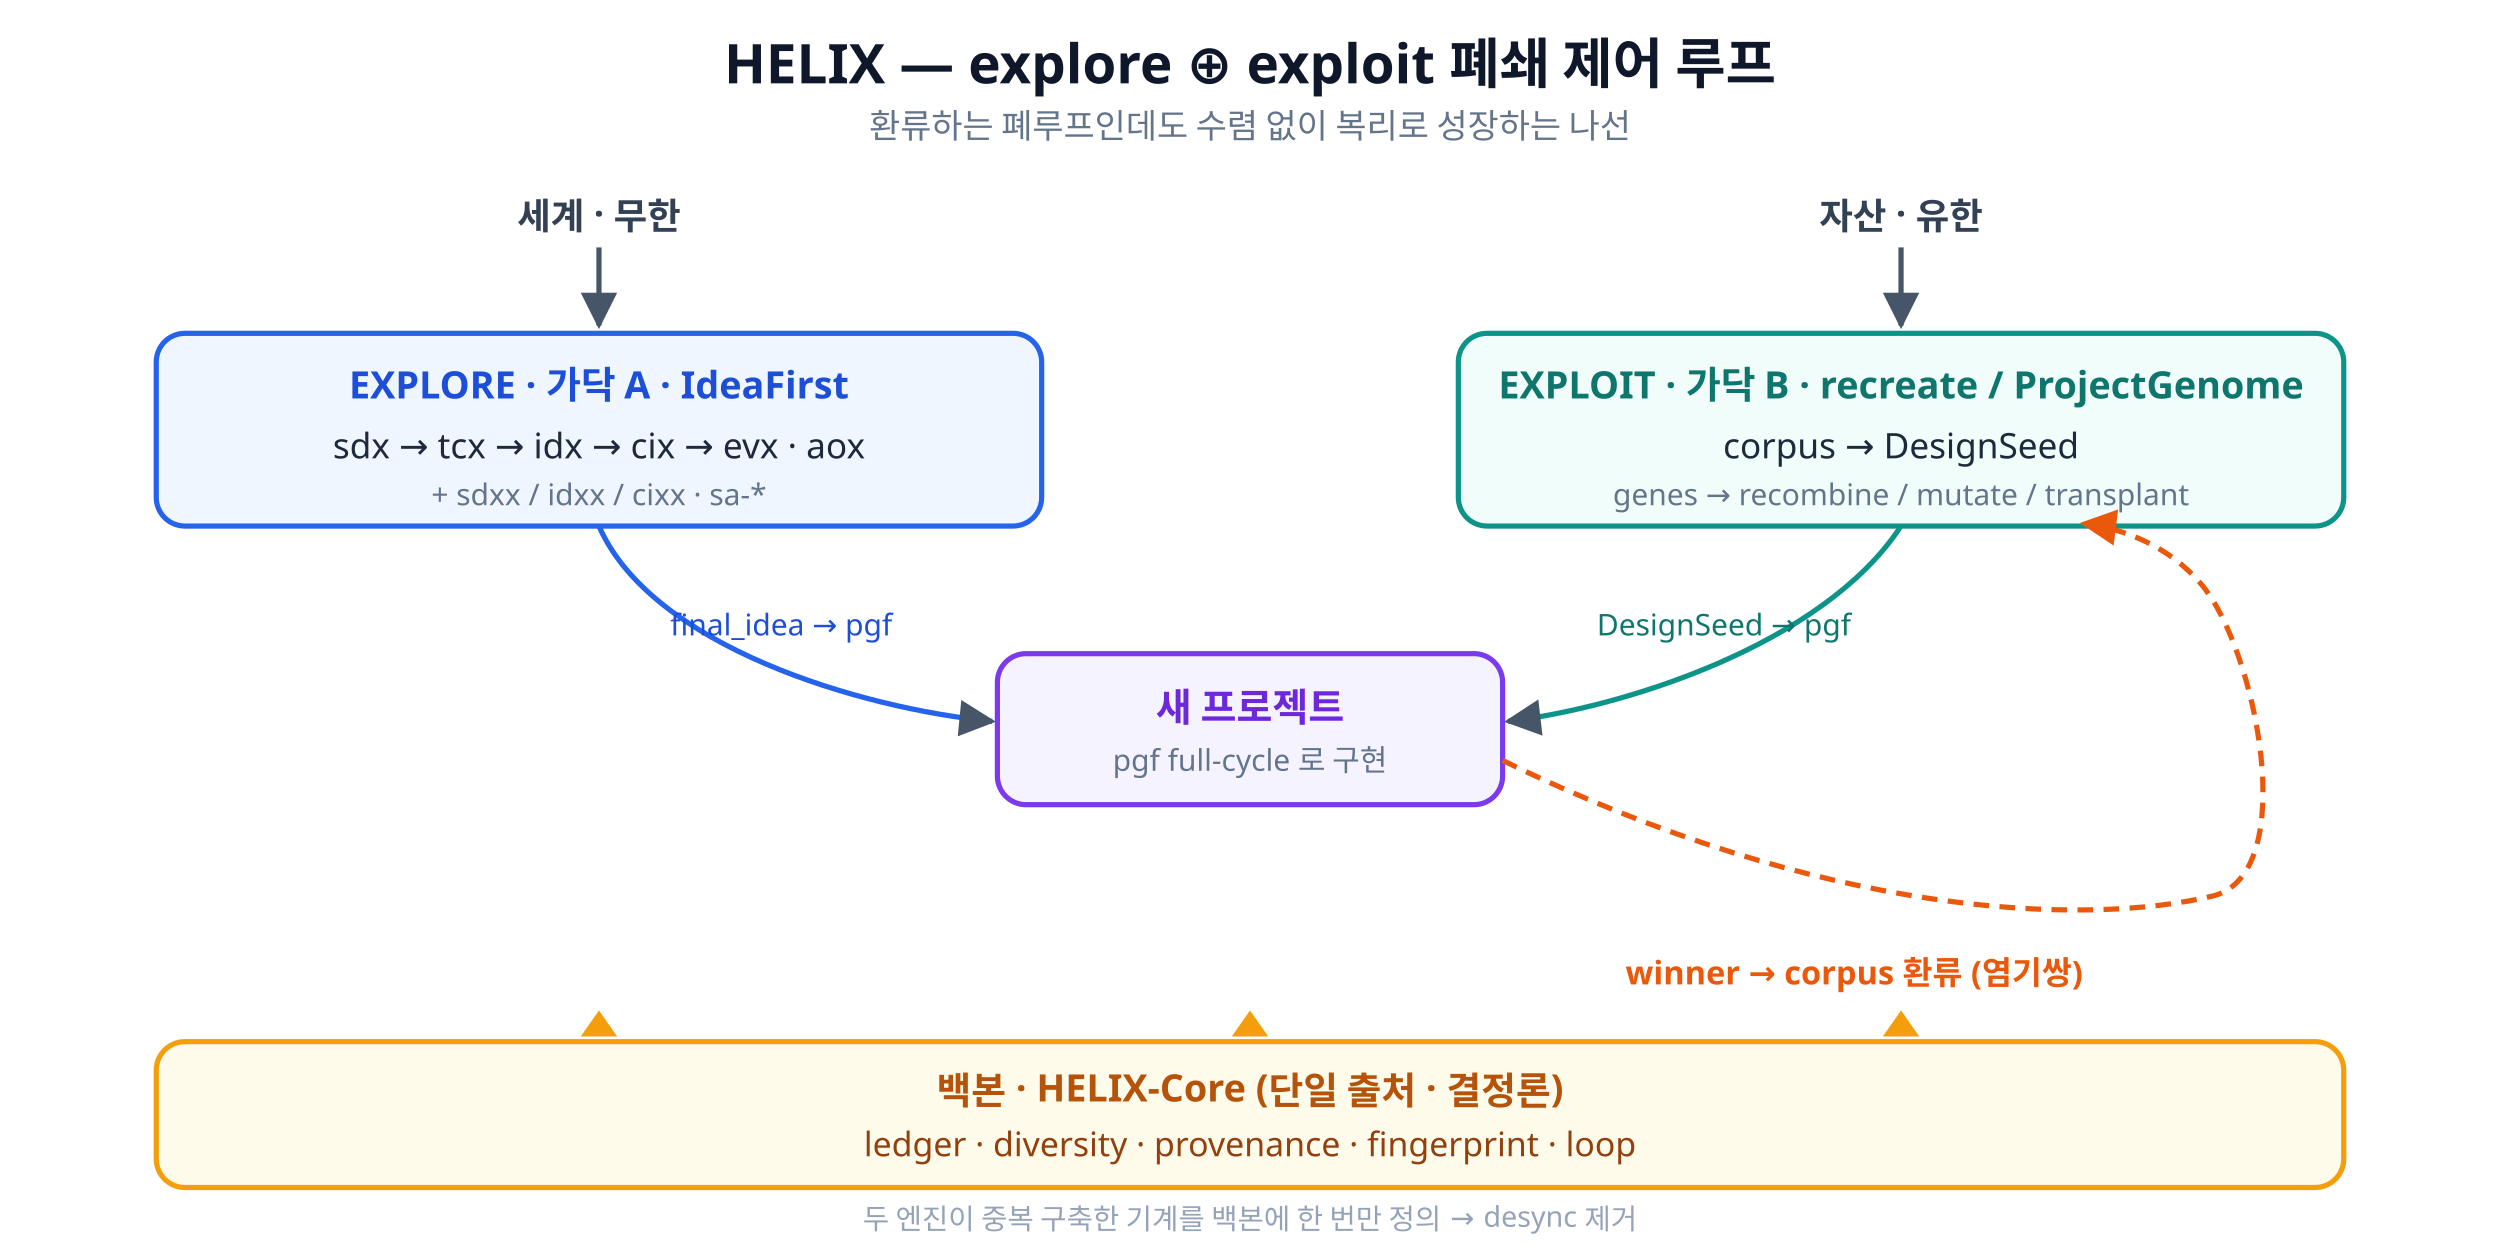
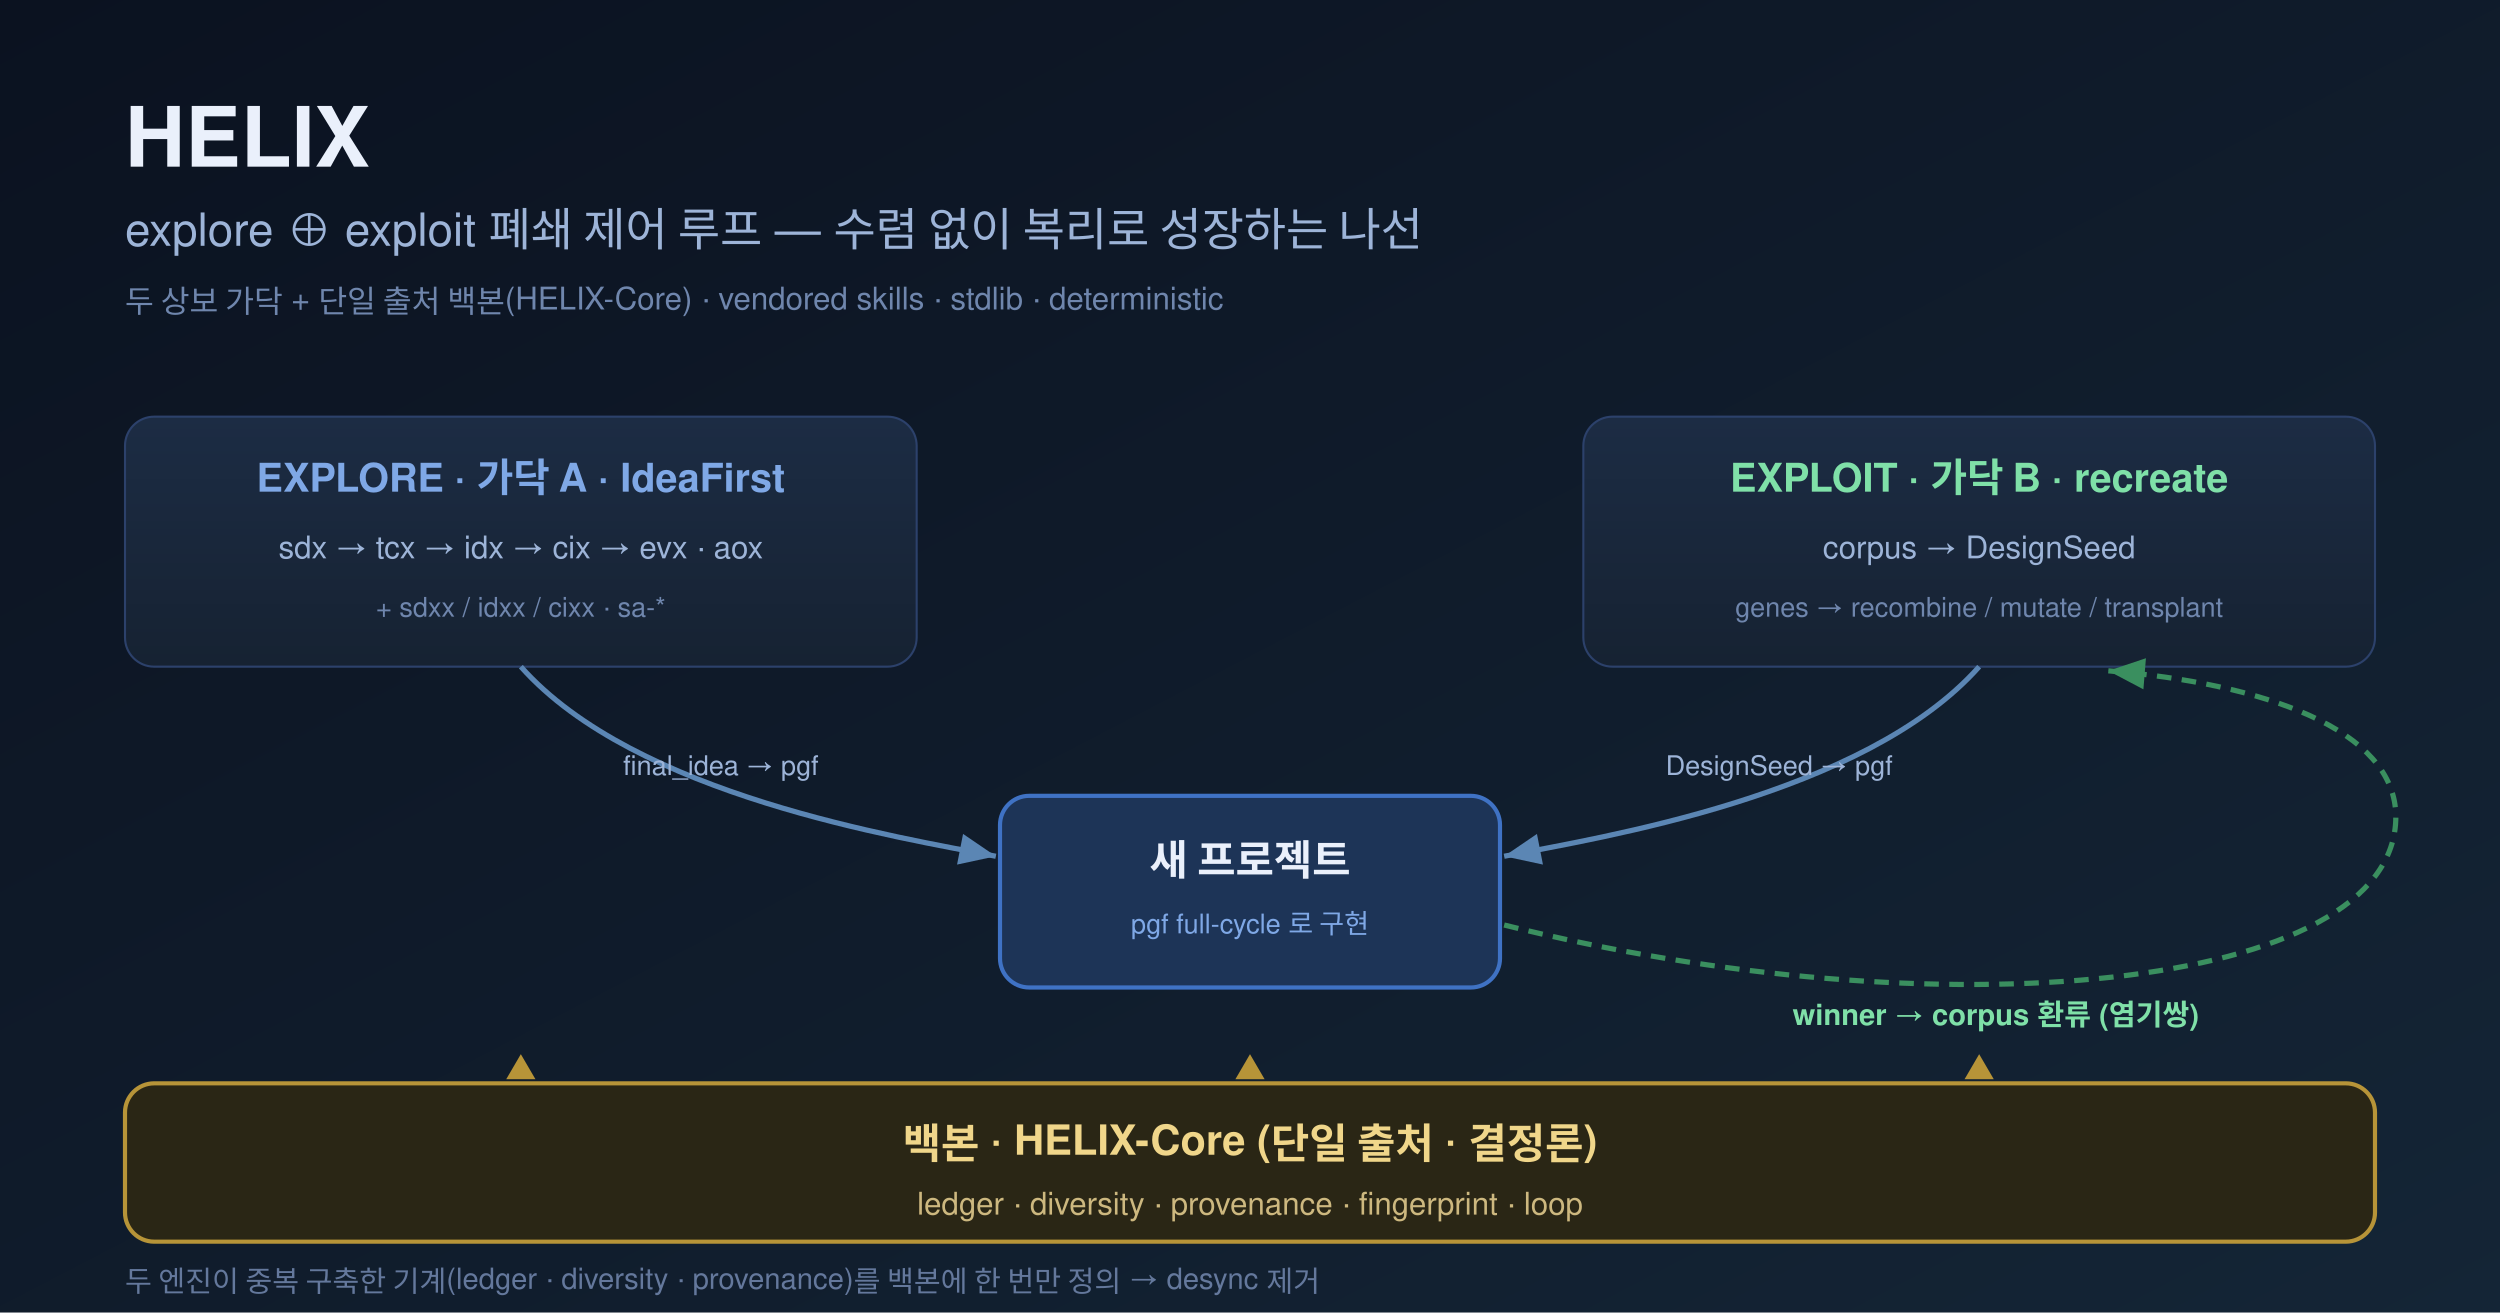
- <svg xmlns="http://www.w3.org/2000/svg" viewBox="0 0 960 480" font-family="'Malgun Gothic','Apple SD Gothic Neo','Noto Sans KR','Segoe UI',sans-serif">
+ <svg xmlns="http://www.w3.org/2000/svg" width="1200" height="630" viewBox="0 0 1200 630" font-family="'Malgun Gothic','Apple SD Gothic Neo','Noto Sans KR','Segoe UI',Helvetica,Arial,sans-serif">
  <defs>
-     <marker id="arrow" viewBox="0 0 10 10" refX="9" refY="5" markerWidth="7" markerHeight="7" orient="auto-start-reverse">
-       <path d="M0,0 L10,5 L0,10 z" fill="#475569" />
+     <linearGradient id="bg" x1="0" y1="0" x2="1" y2="1">
+       <stop offset="0" stop-color="#0b1220" />
+       <stop offset="1" stop-color="#142536" />
+     </linearGradient>
+     <linearGradient id="card" x1="0" y1="0" x2="0" y2="1">
+       <stop offset="0" stop-color="#1c2c44" />
+       <stop offset="1" stop-color="#162232" />
+     </linearGradient>
+     <marker id="arrow" markerWidth="10" markerHeight="10" refX="7" refY="3" orient="auto">
+       <path d="M0,0 L7,3 L0,6 Z" fill="#5b86b4" />
    </marker>
-     <marker id="arrowO" viewBox="0 0 10 10" refX="9" refY="5" markerWidth="7" markerHeight="7" orient="auto-start-reverse">
-       <path d="M0,0 L10,5 L0,10 z" fill="#ea580c" />
+     <marker id="arrowG" markerWidth="10" markerHeight="10" refX="7" refY="3" orient="auto">
+       <path d="M0,0 L7,3 L0,6 Z" fill="#3a8f5f" />
    </marker>
  </defs>
-   <rect x="0" y="0" width="960" height="480" fill="#ffffff" />
-   <text x="480" y="32" text-anchor="middle" font-size="21" font-weight="700" fill="#0f172a">HELIX — explore ⊕ exploit 폐쇄 제어 루프</text>
-   <text x="480" y="53" text-anchor="middle" font-size="13" fill="#64748b">환류하는 폐루프인데도 수렴 없이 복리로 성장하는 나선</text>
-   <text x="230" y="88" text-anchor="middle" font-size="14" font-weight="600" fill="#334155">세계 · 무한</text>
-   <text x="730" y="88" text-anchor="middle" font-size="14" font-weight="600" fill="#334155">자산 · 유한</text>
-   <line x1="230" y1="95" x2="230" y2="125" stroke="#475569" stroke-width="2" marker-end="url(#arrow)" />
-   <line x1="730" y1="95" x2="730" y2="125" stroke="#475569" stroke-width="2" marker-end="url(#arrow)" />
-   <rect x="60" y="128" width="340" height="74" rx="11" fill="#eff6ff" stroke="#2563eb" stroke-width="2" />
-   <text x="230" y="153" text-anchor="middle" font-size="14.5" font-weight="700" fill="#1d4ed8">EXPLORE · 가닥 A · IdeaFirst</text>
-   <text x="230" y="176" text-anchor="middle" font-size="13.5" fill="#1e293b">sdx → tcx → idx → cix → evx · aox</text>
-   <text x="230" y="194" text-anchor="middle" font-size="11.5" fill="#64748b">+ sdxx / idxx / cixx · sa-*</text>
-   <rect x="560" y="128" width="340" height="74" rx="11" fill="#f0fdfa" stroke="#0d9488" stroke-width="2" />
-   <text x="730" y="153" text-anchor="middle" font-size="14.5" font-weight="700" fill="#0f766e">EXPLOIT · 가닥 B · recreate / ProjectGenome</text>
-   <text x="730" y="176" text-anchor="middle" font-size="13.5" fill="#1e293b">corpus → DesignSeed</text>
-   <text x="730" y="194" text-anchor="middle" font-size="11.5" fill="#64748b">genes → recombine / mutate / transplant</text>
-   <path d="M 230,202 C 250,248 330,272 381,277" fill="none" stroke="#2563eb" stroke-width="2" marker-end="url(#arrow)" />
-   <path d="M 730,202 C 700,248 622,272 579,277" fill="none" stroke="#0d9488" stroke-width="2" marker-end="url(#arrow)" />
-   <text x="300" y="244" text-anchor="middle" font-size="11.5" fill="#1d4ed8">final_idea → pgf</text>
-   <text x="662" y="244" text-anchor="middle" font-size="11.5" fill="#0f766e">DesignSeed → pgf</text>
-   <rect x="383" y="251" width="194" height="58" rx="11" fill="#f5f3ff" stroke="#7c3aed" stroke-width="2" />
-   <text x="480" y="277" text-anchor="middle" font-size="15" font-weight="700" fill="#6d28d9">새 프로젝트</text>
-   <text x="480" y="296" text-anchor="middle" font-size="11.5" fill="#64748b">pgf full-cycle 로 구현</text>
-   <path d="M 577,292 C 700,352 800,356 850,344 C 884,335 866,248 845,224 C 833,210 816,203 800,201" fill="none" stroke="#ea580c" stroke-width="2" stroke-dasharray="6 4" marker-end="url(#arrowO)" />
-   <text x="712" y="378" text-anchor="middle" font-size="12.5" font-weight="600" fill="#ea580c">winner → corpus 환류 (염기쌍)</text>
-   <polygon points="223,398 237,398 230,388" fill="#f59e0b" />
-   <polygon points="473,398 487,398 480,388" fill="#f59e0b" />
-   <polygon points="723,398 737,398 730,388" fill="#f59e0b" />
-   <rect x="60" y="400" width="840" height="56" rx="11" fill="#fffbeb" stroke="#f59e0b" stroke-width="2" />
-   <text x="480" y="424" text-anchor="middle" font-size="14.5" font-weight="700" fill="#b45309">백본 · HELIX-Core (단일 출처 · 결정론)</text>
-   <text x="480" y="444" text-anchor="middle" font-size="13" fill="#92400e">ledger · diversity · provenance · fingerprint · loop</text>
-   <text x="480" y="472" text-anchor="middle" font-size="11" fill="#94a3b8">두 엔진이 중복 구축한 기계를 백본에 한 번만 정의 → desync 제거</text>
+   <rect width="1200" height="630" fill="url(#bg)" />
+   <text x="60" y="80" fill="#eaf0fb" font-size="40" font-weight="700">HELIX</text>
+   <text x="60" y="118" fill="#9db4d8" font-size="22">explore ⊕ exploit 폐쇄 제어 루프 — 수렴 없이 복리로 성장하는 나선</text>
+   <text x="60" y="150" fill="#6f86ad" font-size="15">두 상보 가닥 + 단일 출처 백본(HELIX-Core) · vendored skills · stdlib · deterministic</text>
+   <rect x="60" y="200" width="380" height="120" rx="14" fill="url(#card)" stroke="#2c416b" stroke-width="1" />
+   <text x="250" y="236" text-anchor="middle" fill="#7fa8e6" font-size="19" font-weight="700">EXPLORE · 가닥 A · IdeaFirst</text>
+   <text x="250" y="268" text-anchor="middle" fill="#9db4d8" font-size="15">sdx → tcx → idx → cix → evx · aox</text>
+   <text x="250" y="296" text-anchor="middle" fill="#6f86ad" font-size="13">+ sdxx / idxx / cixx · sa-*</text>
+   <rect x="760" y="200" width="380" height="120" rx="14" fill="url(#card)" stroke="#2c416b" stroke-width="1" />
+   <text x="950" y="236" text-anchor="middle" fill="#7fe0a8" font-size="19" font-weight="700">EXPLOIT · 가닥 B · recreate</text>
+   <text x="950" y="268" text-anchor="middle" fill="#9db4d8" font-size="15">corpus → DesignSeed</text>
+   <text x="950" y="296" text-anchor="middle" fill="#6f86ad" font-size="13">genes → recombine / mutate / transplant</text>
+   <path d="M 250,320 C 305,382 432,402 478,411" fill="none" stroke="#5b86b4" stroke-width="2.5" marker-end="url(#arrow)" />
+   <path d="M 950,320 C 895,382 768,402 722,411" fill="none" stroke="#5b86b4" stroke-width="2.5" marker-end="url(#arrow)" />
+   <text x="346" y="372" text-anchor="middle" fill="#9db4d8" font-size="13">final_idea → pgf</text>
+   <text x="854" y="372" text-anchor="middle" fill="#9db4d8" font-size="13">DesignSeed → pgf</text>
+   <rect x="480" y="382" width="240" height="92" rx="14" fill="#1d3457" stroke="#3f72c4" stroke-width="2" />
+   <text x="600" y="420" text-anchor="middle" fill="#eaf0fb" font-size="20" font-weight="700">새 프로젝트</text>
+   <text x="600" y="448" text-anchor="middle" fill="#7fa8e6" font-size="13">pgf full-cycle 로 구현</text>
+   <path d="M 722,444 C 930,496 1150,476 1150,392 C 1150,350 1086,328 1012,322" fill="none" stroke="#3a8f5f" stroke-width="2.5" stroke-dasharray="7 5" marker-end="url(#arrowG)" />
+   <text x="958" y="492" text-anchor="middle" fill="#7fe0a8" font-size="14" font-weight="700">winner → corpus 환류 (염기쌍)</text>
+   <polygon points="243,518 257,518 250,506" fill="#b79438" />
+   <polygon points="593,518 607,518 600,506" fill="#b79438" />
+   <polygon points="943,518 957,518 950,506" fill="#b79438" />
+   <rect x="60" y="520" width="1080" height="76" rx="14" fill="#2a2615" stroke="#b79438" stroke-width="2" />
+   <text x="600" y="556" text-anchor="middle" fill="#f0d68a" font-size="20" font-weight="700">백본 · HELIX-Core (단일 출처 · 결정론)</text>
+   <text x="600" y="583" text-anchor="middle" fill="#cdb87f" font-size="15">ledger · diversity · provenance · fingerprint · loop</text>
+   <text x="60" y="620" fill="#64789c" font-size="14">두 엔진이 중복 구축한 기계(ledger · diversity · provenance)를 백본에 한 번만 정의 → desync 제거</text>
</svg>
